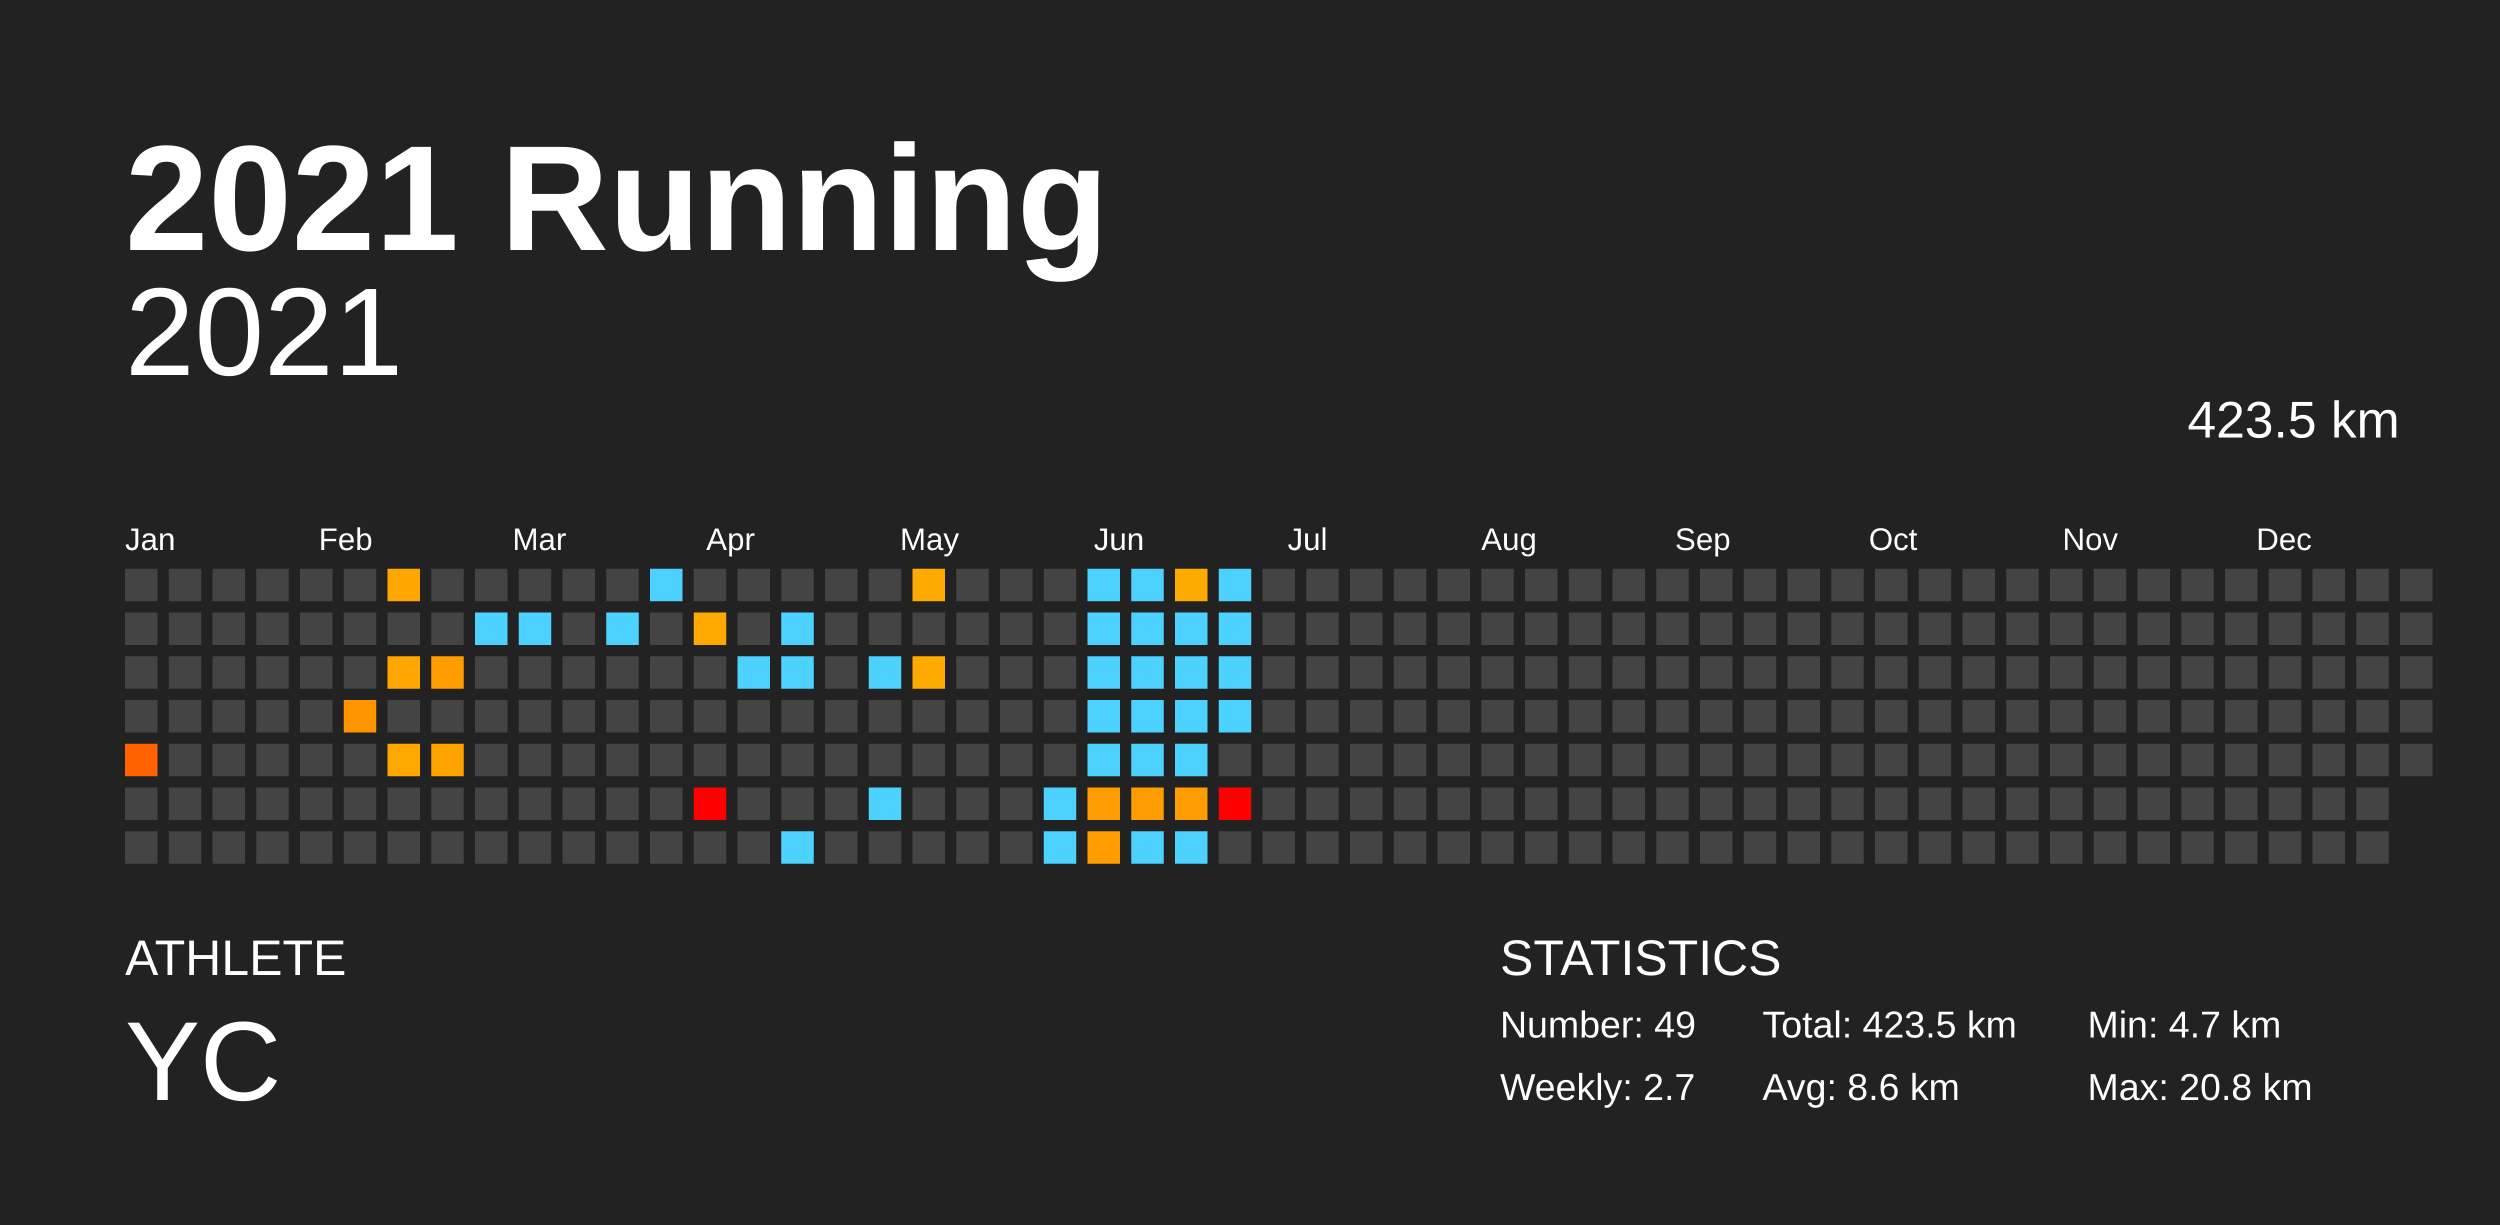
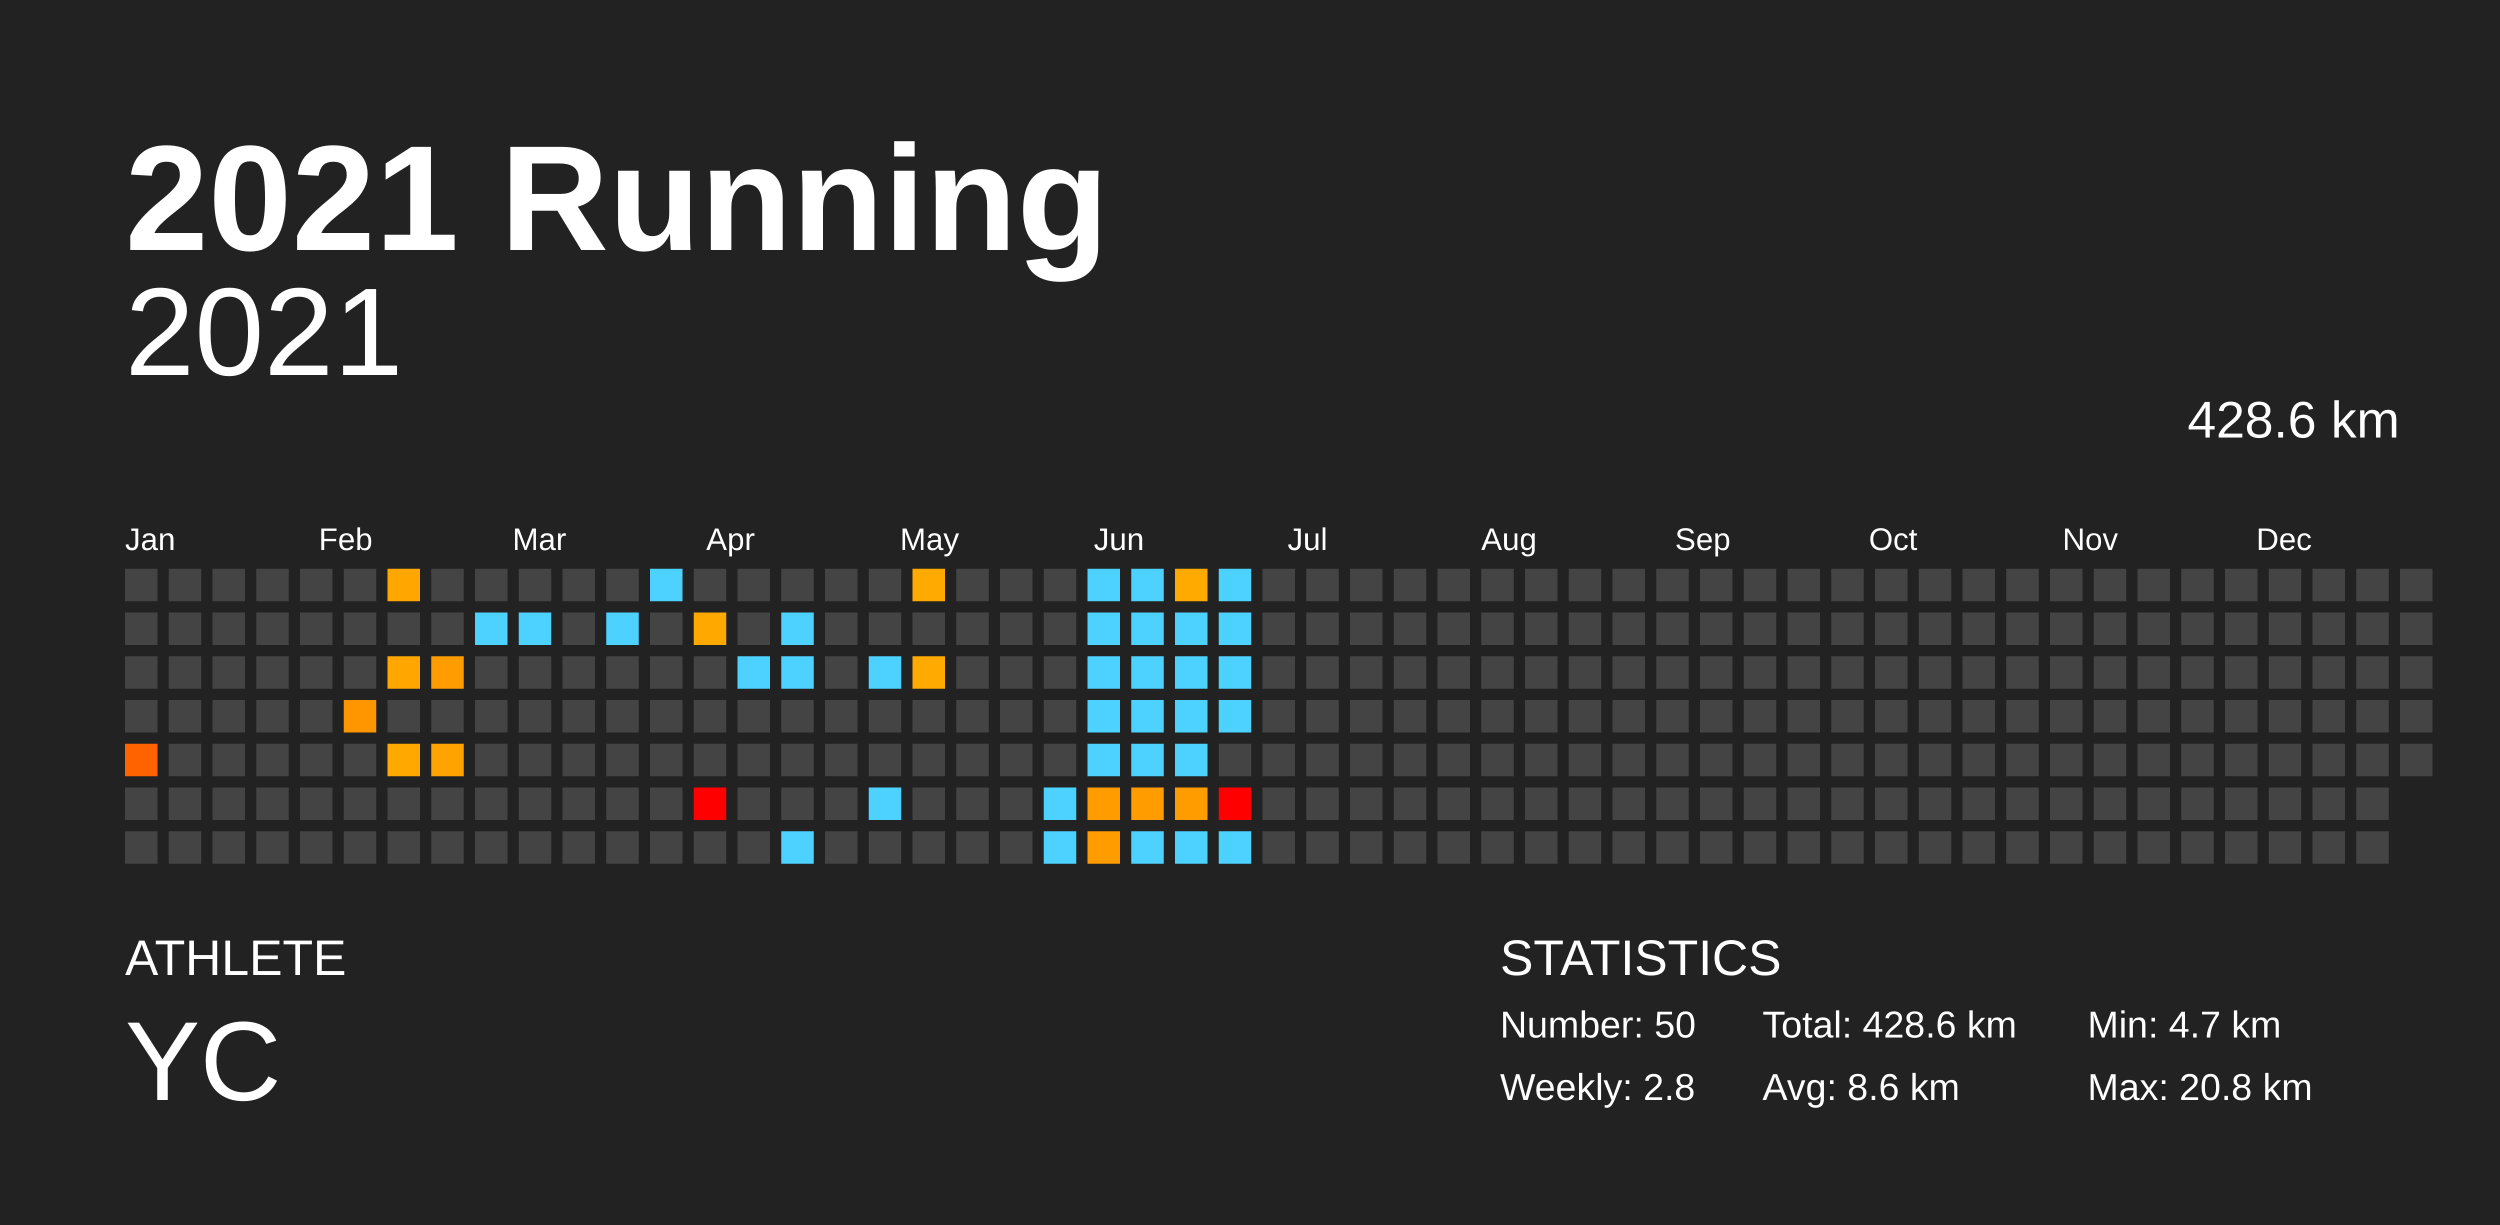
<svg xmlns="http://www.w3.org/2000/svg" baseProfile="full" height="98mm" version="1.1" viewBox="0,0,200,98" width="200mm">
  <defs />
  <rect fill="#222222" height="98" width="200" x="0" y="0" />
  <text fill="#FFFFFF" style="font-size:12px; font-family:Arial; font-weight:bold;" x="10" y="20">2021 Running</text>
  <text fill="#FFFFFF" style="font-size:4px; font-family:Arial" x="10" y="78">ATHLETE</text>
  <text fill="#FFFFFF" style="font-size:9px; font-family:Arial" x="10" y="88">YC</text>
  <text fill="#FFFFFF" style="font-size:4px; font-family:Arial" x="120" y="78">STATISTICS</text>
-   <text fill="#FFFFFF" style="font-size:3px; font-family:Arial" x="120" y="83">Number: 49</text>
-   <text fill="#FFFFFF" style="font-size:3px; font-family:Arial" x="120" y="88">Weekly: 2.7</text>
-   <text fill="#FFFFFF" style="font-size:3px; font-family:Arial" x="141" y="83">Total: 423.5 km</text>
+   <text fill="#FFFFFF" style="font-size:3px; font-family:Arial" x="120" y="83">Number: 50</text>
+   <text fill="#FFFFFF" style="font-size:3px; font-family:Arial" x="120" y="88">Weekly: 2.8</text>
+   <text fill="#FFFFFF" style="font-size:3px; font-family:Arial" x="141" y="83">Total: 428.6 km</text>
  <text fill="#FFFFFF" style="font-size:3px; font-family:Arial" x="141" y="88">Avg: 8.6 km</text>
  <text fill="#FFFFFF" style="font-size:3px; font-family:Arial" x="167" y="83">Min: 4.7 km</text>
  <text fill="#FFFFFF" style="font-size:3px; font-family:Arial" x="167" y="88">Max: 20.8 km</text>
  <text alignment-baseline="hanging" fill="#FFFFFF" style="font-size:10.0px; font-family:Arial;" x="10" y="30">2021</text>
-   <text alignment-baseline="hanging" fill="#FFFFFF" style="font-size:4.125px; font-family:Arial;" x="175" y="35">423.5 km</text>
+   <text alignment-baseline="hanging" fill="#FFFFFF" style="font-size:4.125px; font-family:Arial;" x="175" y="35">428.6 km</text>
  <text fill="#FFFFFF" style="font-size:2.5px; font-family:Arial" x="10.0" y="44">Jan</text>
  <text fill="#FFFFFF" style="font-size:2.5px; font-family:Arial" x="25.5" y="44">Feb</text>
  <text fill="#FFFFFF" style="font-size:2.5px; font-family:Arial" x="41.0" y="44">Mar</text>
  <text fill="#FFFFFF" style="font-size:2.5px; font-family:Arial" x="56.5" y="44">Apr</text>
  <text fill="#FFFFFF" style="font-size:2.5px; font-family:Arial" x="72.0" y="44">May</text>
  <text fill="#FFFFFF" style="font-size:2.5px; font-family:Arial" x="87.5" y="44">Jun</text>
  <text fill="#FFFFFF" style="font-size:2.5px; font-family:Arial" x="103.0" y="44">Jul</text>
  <text fill="#FFFFFF" style="font-size:2.5px; font-family:Arial" x="118.5" y="44">Aug</text>
  <text fill="#FFFFFF" style="font-size:2.5px; font-family:Arial" x="134.0" y="44">Sep</text>
  <text fill="#FFFFFF" style="font-size:2.5px; font-family:Arial" x="149.5" y="44">Oct</text>
  <text fill="#FFFFFF" style="font-size:2.5px; font-family:Arial" x="165.0" y="44">Nov</text>
  <text fill="#FFFFFF" style="font-size:2.5px; font-family:Arial" x="180.5" y="44">Dec</text>
  <rect fill="#444444" height="2.6" width="2.6" x="10.0" y="45.5" />
  <rect fill="#444444" height="2.6" width="2.6" x="10.0" y="49.0" />
  <rect fill="#444444" height="2.6" width="2.6" x="10.0" y="52.5" />
  <rect fill="#444444" height="2.6" width="2.6" x="10.0" y="56.0" />
  <rect fill="#ff6300" height="2.6" width="2.6" x="10.0" y="59.5" />
  <rect fill="#444444" height="2.6" width="2.6" x="10.0" y="63.0" />
  <rect fill="#444444" height="2.6" width="2.6" x="10.0" y="66.5" />
  <rect fill="#444444" height="2.6" width="2.6" x="13.5" y="45.5" />
  <rect fill="#444444" height="2.6" width="2.6" x="13.5" y="49.0" />
  <rect fill="#444444" height="2.6" width="2.6" x="13.5" y="52.5" />
  <rect fill="#444444" height="2.6" width="2.6" x="13.5" y="56.0" />
  <rect fill="#444444" height="2.6" width="2.6" x="13.5" y="59.5" />
  <rect fill="#444444" height="2.6" width="2.6" x="13.5" y="63.0" />
  <rect fill="#444444" height="2.6" width="2.6" x="13.5" y="66.5" />
  <rect fill="#444444" height="2.6" width="2.6" x="17.0" y="45.5" />
  <rect fill="#444444" height="2.6" width="2.6" x="17.0" y="49.0" />
  <rect fill="#444444" height="2.6" width="2.6" x="17.0" y="52.5" />
  <rect fill="#444444" height="2.6" width="2.6" x="17.0" y="56.0" />
  <rect fill="#444444" height="2.6" width="2.6" x="17.0" y="59.5" />
  <rect fill="#444444" height="2.6" width="2.6" x="17.0" y="63.0" />
  <rect fill="#444444" height="2.6" width="2.6" x="17.0" y="66.5" />
  <rect fill="#444444" height="2.6" width="2.6" x="20.5" y="45.5" />
  <rect fill="#444444" height="2.6" width="2.6" x="20.5" y="49.0" />
  <rect fill="#444444" height="2.6" width="2.6" x="20.5" y="52.5" />
  <rect fill="#444444" height="2.6" width="2.6" x="20.5" y="56.0" />
  <rect fill="#444444" height="2.6" width="2.6" x="20.5" y="59.5" />
  <rect fill="#444444" height="2.6" width="2.6" x="20.5" y="63.0" />
  <rect fill="#444444" height="2.6" width="2.6" x="20.5" y="66.5" />
  <rect fill="#444444" height="2.6" width="2.6" x="24.0" y="45.5" />
  <rect fill="#444444" height="2.6" width="2.6" x="24.0" y="49.0" />
  <rect fill="#444444" height="2.6" width="2.6" x="24.0" y="52.5" />
  <rect fill="#444444" height="2.6" width="2.6" x="24.0" y="56.0" />
  <rect fill="#444444" height="2.6" width="2.6" x="24.0" y="59.5" />
  <rect fill="#444444" height="2.6" width="2.6" x="24.0" y="63.0" />
  <rect fill="#444444" height="2.6" width="2.6" x="24.0" y="66.5" />
  <rect fill="#444444" height="2.6" width="2.6" x="27.5" y="45.5" />
  <rect fill="#444444" height="2.6" width="2.6" x="27.5" y="49.0" />
  <rect fill="#444444" height="2.6" width="2.6" x="27.5" y="52.5" />
  <rect fill="#ff9600" height="2.6" width="2.6" x="27.5" y="56.0" />
  <rect fill="#444444" height="2.6" width="2.6" x="27.5" y="59.5" />
  <rect fill="#444444" height="2.6" width="2.6" x="27.5" y="63.0" />
  <rect fill="#444444" height="2.6" width="2.6" x="27.5" y="66.5" />
  <rect fill="#ffa700" height="2.6" width="2.6" x="31.0" y="45.5" />
  <rect fill="#444444" height="2.6" width="2.6" x="31.0" y="49.0" />
  <rect fill="#ffa600" height="2.6" width="2.6" x="31.0" y="52.5" />
  <rect fill="#444444" height="2.6" width="2.6" x="31.0" y="56.0" />
  <rect fill="#ffa800" height="2.6" width="2.6" x="31.0" y="59.5" />
  <rect fill="#444444" height="2.6" width="2.6" x="31.0" y="63.0" />
  <rect fill="#444444" height="2.6" width="2.6" x="31.0" y="66.5" />
  <rect fill="#444444" height="2.6" width="2.6" x="34.5" y="45.5" />
  <rect fill="#444444" height="2.6" width="2.6" x="34.5" y="49.0" />
  <rect fill="#ff9c00" height="2.6" width="2.6" x="34.5" y="52.5" />
  <rect fill="#444444" height="2.6" width="2.6" x="34.5" y="56.0" />
  <rect fill="#ffa300" height="2.6" width="2.6" x="34.5" y="59.5" />
  <rect fill="#444444" height="2.6" width="2.6" x="34.5" y="63.0" />
  <rect fill="#444444" height="2.6" width="2.6" x="34.5" y="66.5" />
  <rect fill="#444444" height="2.6" width="2.6" x="38.0" y="45.5" />
  <rect fill="#4dd2ff" height="2.6" width="2.6" x="38.0" y="49.0" />
  <rect fill="#444444" height="2.6" width="2.6" x="38.0" y="52.5" />
  <rect fill="#444444" height="2.6" width="2.6" x="38.0" y="56.0" />
  <rect fill="#444444" height="2.6" width="2.6" x="38.0" y="59.5" />
  <rect fill="#444444" height="2.6" width="2.6" x="38.0" y="63.0" />
  <rect fill="#444444" height="2.6" width="2.6" x="38.0" y="66.5" />
  <rect fill="#444444" height="2.6" width="2.6" x="41.5" y="45.5" />
  <rect fill="#4dd2ff" height="2.6" width="2.6" x="41.5" y="49.0" />
  <rect fill="#444444" height="2.6" width="2.6" x="41.5" y="52.5" />
  <rect fill="#444444" height="2.6" width="2.6" x="41.5" y="56.0" />
  <rect fill="#444444" height="2.6" width="2.6" x="41.5" y="59.5" />
  <rect fill="#444444" height="2.6" width="2.6" x="41.5" y="63.0" />
  <rect fill="#444444" height="2.6" width="2.6" x="41.5" y="66.5" />
  <rect fill="#444444" height="2.6" width="2.6" x="45.0" y="45.5" />
  <rect fill="#444444" height="2.6" width="2.6" x="45.0" y="49.0" />
  <rect fill="#444444" height="2.6" width="2.6" x="45.0" y="52.5" />
  <rect fill="#444444" height="2.6" width="2.6" x="45.0" y="56.0" />
  <rect fill="#444444" height="2.6" width="2.6" x="45.0" y="59.5" />
  <rect fill="#444444" height="2.6" width="2.6" x="45.0" y="63.0" />
  <rect fill="#444444" height="2.6" width="2.6" x="45.0" y="66.5" />
  <rect fill="#444444" height="2.6" width="2.6" x="48.5" y="45.5" />
  <rect fill="#4dd2ff" height="2.6" width="2.6" x="48.5" y="49.0" />
  <rect fill="#444444" height="2.6" width="2.6" x="48.5" y="52.5" />
  <rect fill="#444444" height="2.6" width="2.6" x="48.5" y="56.0" />
  <rect fill="#444444" height="2.6" width="2.6" x="48.5" y="59.5" />
  <rect fill="#444444" height="2.6" width="2.6" x="48.5" y="63.0" />
  <rect fill="#444444" height="2.6" width="2.6" x="48.5" y="66.5" />
  <rect fill="#4dd2ff" height="2.6" width="2.6" x="52.0" y="45.5" />
  <rect fill="#444444" height="2.6" width="2.6" x="52.0" y="49.0" />
  <rect fill="#444444" height="2.6" width="2.6" x="52.0" y="52.5" />
  <rect fill="#444444" height="2.6" width="2.6" x="52.0" y="56.0" />
  <rect fill="#444444" height="2.6" width="2.6" x="52.0" y="59.5" />
  <rect fill="#444444" height="2.6" width="2.6" x="52.0" y="63.0" />
  <rect fill="#444444" height="2.6" width="2.6" x="52.0" y="66.5" />
  <rect fill="#444444" height="2.6" width="2.6" x="55.5" y="45.5" />
  <rect fill="#ffa900" height="2.6" width="2.6" x="55.5" y="49.0" />
  <rect fill="#444444" height="2.6" width="2.6" x="55.5" y="52.5" />
  <rect fill="#444444" height="2.6" width="2.6" x="55.5" y="56.0" />
  <rect fill="#444444" height="2.6" width="2.6" x="55.5" y="59.5" />
  <rect fill="red" height="2.6" width="2.6" x="55.5" y="63.0" />
  <rect fill="#444444" height="2.6" width="2.6" x="55.5" y="66.5" />
  <rect fill="#444444" height="2.6" width="2.6" x="59.0" y="45.5" />
  <rect fill="#444444" height="2.6" width="2.6" x="59.0" y="49.0" />
  <rect fill="#4dd2ff" height="2.6" width="2.6" x="59.0" y="52.5" />
  <rect fill="#444444" height="2.6" width="2.6" x="59.0" y="56.0" />
  <rect fill="#444444" height="2.6" width="2.6" x="59.0" y="59.5" />
  <rect fill="#444444" height="2.6" width="2.6" x="59.0" y="63.0" />
  <rect fill="#444444" height="2.6" width="2.6" x="59.0" y="66.5" />
  <rect fill="#444444" height="2.6" width="2.6" x="62.5" y="45.5" />
  <rect fill="#4dd2ff" height="2.6" width="2.6" x="62.5" y="49.0" />
  <rect fill="#4dd2ff" height="2.6" width="2.6" x="62.5" y="52.5" />
  <rect fill="#444444" height="2.6" width="2.6" x="62.5" y="56.0" />
  <rect fill="#444444" height="2.6" width="2.6" x="62.5" y="59.5" />
  <rect fill="#444444" height="2.6" width="2.6" x="62.5" y="63.0" />
  <rect fill="#4dd2ff" height="2.6" width="2.6" x="62.5" y="66.5" />
  <rect fill="#444444" height="2.6" width="2.6" x="66.0" y="45.5" />
  <rect fill="#444444" height="2.6" width="2.6" x="66.0" y="49.0" />
  <rect fill="#444444" height="2.6" width="2.6" x="66.0" y="52.5" />
  <rect fill="#444444" height="2.6" width="2.6" x="66.0" y="56.0" />
  <rect fill="#444444" height="2.6" width="2.6" x="66.0" y="59.5" />
  <rect fill="#444444" height="2.6" width="2.6" x="66.0" y="63.0" />
  <rect fill="#444444" height="2.6" width="2.6" x="66.0" y="66.5" />
  <rect fill="#444444" height="2.6" width="2.6" x="69.5" y="45.5" />
  <rect fill="#444444" height="2.6" width="2.6" x="69.5" y="49.0" />
  <rect fill="#4dd2ff" height="2.6" width="2.6" x="69.5" y="52.5" />
  <rect fill="#444444" height="2.6" width="2.6" x="69.5" y="56.0" />
  <rect fill="#444444" height="2.6" width="2.6" x="69.5" y="59.5" />
  <rect fill="#4dd2ff" height="2.6" width="2.6" x="69.5" y="63.0" />
  <rect fill="#444444" height="2.6" width="2.6" x="69.5" y="66.5" />
  <rect fill="#ffaa00" height="2.6" width="2.6" x="73.0" y="45.5" />
  <rect fill="#444444" height="2.6" width="2.6" x="73.0" y="49.0" />
  <rect fill="#ffaa00" height="2.6" width="2.6" x="73.0" y="52.5" />
  <rect fill="#444444" height="2.6" width="2.6" x="73.0" y="56.0" />
  <rect fill="#444444" height="2.6" width="2.6" x="73.0" y="59.5" />
  <rect fill="#444444" height="2.6" width="2.6" x="73.0" y="63.0" />
  <rect fill="#444444" height="2.6" width="2.6" x="73.0" y="66.5" />
  <rect fill="#444444" height="2.6" width="2.6" x="76.5" y="45.5" />
  <rect fill="#444444" height="2.6" width="2.6" x="76.5" y="49.0" />
  <rect fill="#444444" height="2.6" width="2.6" x="76.5" y="52.5" />
  <rect fill="#444444" height="2.6" width="2.6" x="76.5" y="56.0" />
  <rect fill="#444444" height="2.6" width="2.6" x="76.5" y="59.5" />
  <rect fill="#444444" height="2.6" width="2.6" x="76.5" y="63.0" />
  <rect fill="#444444" height="2.6" width="2.6" x="76.5" y="66.5" />
  <rect fill="#444444" height="2.6" width="2.6" x="80.0" y="45.5" />
  <rect fill="#444444" height="2.6" width="2.6" x="80.0" y="49.0" />
  <rect fill="#444444" height="2.6" width="2.6" x="80.0" y="52.5" />
  <rect fill="#444444" height="2.6" width="2.6" x="80.0" y="56.0" />
  <rect fill="#444444" height="2.6" width="2.6" x="80.0" y="59.5" />
  <rect fill="#444444" height="2.6" width="2.6" x="80.0" y="63.0" />
  <rect fill="#444444" height="2.6" width="2.6" x="80.0" y="66.5" />
  <rect fill="#444444" height="2.6" width="2.6" x="83.5" y="45.5" />
  <rect fill="#444444" height="2.6" width="2.6" x="83.5" y="49.0" />
  <rect fill="#444444" height="2.6" width="2.6" x="83.5" y="52.5" />
  <rect fill="#444444" height="2.6" width="2.6" x="83.5" y="56.0" />
  <rect fill="#444444" height="2.6" width="2.6" x="83.5" y="59.5" />
  <rect fill="#4dd2ff" height="2.6" width="2.6" x="83.5" y="63.0" />
  <rect fill="#4dd2ff" height="2.6" width="2.6" x="83.5" y="66.5" />
  <rect fill="#4dd2ff" height="2.6" width="2.6" x="87.0" y="45.5" />
  <rect fill="#4dd2ff" height="2.6" width="2.6" x="87.0" y="49.0" />
  <rect fill="#4dd2ff" height="2.6" width="2.6" x="87.0" y="52.5" />
  <rect fill="#4dd2ff" height="2.6" width="2.6" x="87.0" y="56.0" />
  <rect fill="#4dd2ff" height="2.6" width="2.6" x="87.0" y="59.5" />
  <rect fill="#ff9c00" height="2.6" width="2.6" x="87.0" y="63.0" />
  <rect fill="#ff9c00" height="2.6" width="2.6" x="87.0" y="66.5" />
  <rect fill="#4dd2ff" height="2.6" width="2.6" x="90.5" y="45.5" />
  <rect fill="#4dd2ff" height="2.6" width="2.6" x="90.5" y="49.0" />
  <rect fill="#4dd2ff" height="2.6" width="2.6" x="90.5" y="52.5" />
  <rect fill="#4dd2ff" height="2.6" width="2.6" x="90.5" y="56.0" />
  <rect fill="#4dd2ff" height="2.6" width="2.6" x="90.5" y="59.5" />
  <rect fill="#ff9c00" height="2.6" width="2.6" x="90.5" y="63.0" />
  <rect fill="#4dd2ff" height="2.6" width="2.6" x="90.5" y="66.5" />
  <rect fill="#ffaa00" height="2.6" width="2.6" x="94.0" y="45.5" />
  <rect fill="#4dd2ff" height="2.6" width="2.6" x="94.0" y="49.0" />
  <rect fill="#4dd2ff" height="2.6" width="2.6" x="94.0" y="52.5" />
  <rect fill="#4dd2ff" height="2.6" width="2.6" x="94.0" y="56.0" />
  <rect fill="#4dd2ff" height="2.6" width="2.6" x="94.0" y="59.5" />
  <rect fill="#ff9c00" height="2.6" width="2.6" x="94.0" y="63.0" />
  <rect fill="#4dd2ff" height="2.6" width="2.6" x="94.0" y="66.5" />
  <rect fill="#4dd2ff" height="2.6" width="2.6" x="97.5" y="45.5" />
  <rect fill="#4dd2ff" height="2.6" width="2.6" x="97.5" y="49.0" />
  <rect fill="#4dd2ff" height="2.6" width="2.6" x="97.5" y="52.5" />
  <rect fill="#4dd2ff" height="2.6" width="2.6" x="97.5" y="56.0" />
  <rect fill="#444444" height="2.6" width="2.6" x="97.5" y="59.5" />
  <rect fill="red" height="2.6" width="2.6" x="97.5" y="63.0" />
-   <rect fill="#444444" height="2.6" width="2.6" x="97.5" y="66.5" />
+   <rect fill="#4dd2ff" height="2.6" width="2.6" x="97.5" y="66.5" />
  <rect fill="#444444" height="2.6" width="2.6" x="101.0" y="45.5" />
  <rect fill="#444444" height="2.6" width="2.6" x="101.0" y="49.0" />
  <rect fill="#444444" height="2.6" width="2.6" x="101.0" y="52.5" />
  <rect fill="#444444" height="2.6" width="2.6" x="101.0" y="56.0" />
  <rect fill="#444444" height="2.6" width="2.6" x="101.0" y="59.5" />
  <rect fill="#444444" height="2.6" width="2.6" x="101.0" y="63.0" />
  <rect fill="#444444" height="2.6" width="2.6" x="101.0" y="66.5" />
  <rect fill="#444444" height="2.6" width="2.6" x="104.5" y="45.5" />
  <rect fill="#444444" height="2.6" width="2.6" x="104.5" y="49.0" />
  <rect fill="#444444" height="2.6" width="2.6" x="104.5" y="52.5" />
  <rect fill="#444444" height="2.6" width="2.6" x="104.5" y="56.0" />
  <rect fill="#444444" height="2.6" width="2.6" x="104.5" y="59.5" />
  <rect fill="#444444" height="2.6" width="2.6" x="104.5" y="63.0" />
  <rect fill="#444444" height="2.6" width="2.6" x="104.5" y="66.5" />
  <rect fill="#444444" height="2.6" width="2.6" x="108.0" y="45.5" />
  <rect fill="#444444" height="2.6" width="2.6" x="108.0" y="49.0" />
  <rect fill="#444444" height="2.6" width="2.6" x="108.0" y="52.5" />
  <rect fill="#444444" height="2.6" width="2.6" x="108.0" y="56.0" />
  <rect fill="#444444" height="2.6" width="2.6" x="108.0" y="59.5" />
  <rect fill="#444444" height="2.6" width="2.6" x="108.0" y="63.0" />
  <rect fill="#444444" height="2.6" width="2.6" x="108.0" y="66.5" />
  <rect fill="#444444" height="2.6" width="2.6" x="111.5" y="45.5" />
  <rect fill="#444444" height="2.6" width="2.6" x="111.5" y="49.0" />
  <rect fill="#444444" height="2.6" width="2.6" x="111.5" y="52.5" />
  <rect fill="#444444" height="2.6" width="2.6" x="111.5" y="56.0" />
  <rect fill="#444444" height="2.6" width="2.6" x="111.5" y="59.5" />
  <rect fill="#444444" height="2.6" width="2.6" x="111.5" y="63.0" />
  <rect fill="#444444" height="2.6" width="2.6" x="111.5" y="66.5" />
  <rect fill="#444444" height="2.6" width="2.6" x="115.0" y="45.5" />
  <rect fill="#444444" height="2.6" width="2.6" x="115.0" y="49.0" />
  <rect fill="#444444" height="2.6" width="2.6" x="115.0" y="52.5" />
  <rect fill="#444444" height="2.6" width="2.6" x="115.0" y="56.0" />
  <rect fill="#444444" height="2.6" width="2.6" x="115.0" y="59.5" />
  <rect fill="#444444" height="2.6" width="2.6" x="115.0" y="63.0" />
  <rect fill="#444444" height="2.6" width="2.6" x="115.0" y="66.5" />
  <rect fill="#444444" height="2.6" width="2.6" x="118.5" y="45.5" />
  <rect fill="#444444" height="2.6" width="2.6" x="118.5" y="49.0" />
  <rect fill="#444444" height="2.6" width="2.6" x="118.5" y="52.5" />
  <rect fill="#444444" height="2.6" width="2.6" x="118.5" y="56.0" />
  <rect fill="#444444" height="2.6" width="2.6" x="118.5" y="59.5" />
  <rect fill="#444444" height="2.6" width="2.6" x="118.5" y="63.0" />
  <rect fill="#444444" height="2.6" width="2.6" x="118.5" y="66.5" />
  <rect fill="#444444" height="2.6" width="2.6" x="122.0" y="45.5" />
  <rect fill="#444444" height="2.6" width="2.6" x="122.0" y="49.0" />
  <rect fill="#444444" height="2.6" width="2.6" x="122.0" y="52.5" />
  <rect fill="#444444" height="2.6" width="2.6" x="122.0" y="56.0" />
  <rect fill="#444444" height="2.6" width="2.6" x="122.0" y="59.5" />
  <rect fill="#444444" height="2.6" width="2.6" x="122.0" y="63.0" />
  <rect fill="#444444" height="2.6" width="2.6" x="122.0" y="66.5" />
  <rect fill="#444444" height="2.6" width="2.6" x="125.5" y="45.5" />
  <rect fill="#444444" height="2.6" width="2.6" x="125.5" y="49.0" />
  <rect fill="#444444" height="2.6" width="2.6" x="125.5" y="52.5" />
  <rect fill="#444444" height="2.6" width="2.6" x="125.5" y="56.0" />
  <rect fill="#444444" height="2.6" width="2.6" x="125.5" y="59.5" />
  <rect fill="#444444" height="2.6" width="2.6" x="125.5" y="63.0" />
  <rect fill="#444444" height="2.6" width="2.6" x="125.5" y="66.5" />
  <rect fill="#444444" height="2.6" width="2.6" x="129.0" y="45.5" />
  <rect fill="#444444" height="2.6" width="2.6" x="129.0" y="49.0" />
  <rect fill="#444444" height="2.6" width="2.6" x="129.0" y="52.5" />
  <rect fill="#444444" height="2.6" width="2.6" x="129.0" y="56.0" />
  <rect fill="#444444" height="2.6" width="2.6" x="129.0" y="59.5" />
  <rect fill="#444444" height="2.6" width="2.6" x="129.0" y="63.0" />
  <rect fill="#444444" height="2.6" width="2.6" x="129.0" y="66.5" />
  <rect fill="#444444" height="2.6" width="2.6" x="132.5" y="45.5" />
  <rect fill="#444444" height="2.6" width="2.6" x="132.5" y="49.0" />
  <rect fill="#444444" height="2.6" width="2.6" x="132.5" y="52.5" />
  <rect fill="#444444" height="2.6" width="2.6" x="132.5" y="56.0" />
  <rect fill="#444444" height="2.6" width="2.6" x="132.5" y="59.5" />
  <rect fill="#444444" height="2.6" width="2.6" x="132.5" y="63.0" />
  <rect fill="#444444" height="2.6" width="2.6" x="132.5" y="66.5" />
  <rect fill="#444444" height="2.6" width="2.6" x="136.0" y="45.5" />
  <rect fill="#444444" height="2.6" width="2.6" x="136.0" y="49.0" />
  <rect fill="#444444" height="2.6" width="2.6" x="136.0" y="52.5" />
  <rect fill="#444444" height="2.6" width="2.6" x="136.0" y="56.0" />
  <rect fill="#444444" height="2.6" width="2.6" x="136.0" y="59.5" />
  <rect fill="#444444" height="2.6" width="2.6" x="136.0" y="63.0" />
  <rect fill="#444444" height="2.6" width="2.6" x="136.0" y="66.5" />
  <rect fill="#444444" height="2.6" width="2.6" x="139.5" y="45.5" />
  <rect fill="#444444" height="2.6" width="2.6" x="139.5" y="49.0" />
  <rect fill="#444444" height="2.6" width="2.6" x="139.5" y="52.5" />
  <rect fill="#444444" height="2.6" width="2.6" x="139.5" y="56.0" />
  <rect fill="#444444" height="2.6" width="2.6" x="139.5" y="59.5" />
  <rect fill="#444444" height="2.6" width="2.6" x="139.5" y="63.0" />
  <rect fill="#444444" height="2.6" width="2.6" x="139.5" y="66.5" />
  <rect fill="#444444" height="2.6" width="2.6" x="143.0" y="45.5" />
  <rect fill="#444444" height="2.6" width="2.6" x="143.0" y="49.0" />
  <rect fill="#444444" height="2.6" width="2.6" x="143.0" y="52.5" />
  <rect fill="#444444" height="2.6" width="2.6" x="143.0" y="56.0" />
  <rect fill="#444444" height="2.6" width="2.6" x="143.0" y="59.5" />
  <rect fill="#444444" height="2.6" width="2.6" x="143.0" y="63.0" />
  <rect fill="#444444" height="2.6" width="2.6" x="143.0" y="66.5" />
  <rect fill="#444444" height="2.6" width="2.6" x="146.5" y="45.5" />
  <rect fill="#444444" height="2.6" width="2.6" x="146.5" y="49.0" />
  <rect fill="#444444" height="2.6" width="2.6" x="146.5" y="52.5" />
  <rect fill="#444444" height="2.6" width="2.6" x="146.5" y="56.0" />
  <rect fill="#444444" height="2.6" width="2.6" x="146.5" y="59.5" />
  <rect fill="#444444" height="2.6" width="2.6" x="146.5" y="63.0" />
  <rect fill="#444444" height="2.6" width="2.6" x="146.5" y="66.5" />
  <rect fill="#444444" height="2.6" width="2.6" x="150.0" y="45.5" />
  <rect fill="#444444" height="2.6" width="2.6" x="150.0" y="49.0" />
  <rect fill="#444444" height="2.6" width="2.6" x="150.0" y="52.5" />
  <rect fill="#444444" height="2.6" width="2.6" x="150.0" y="56.0" />
  <rect fill="#444444" height="2.6" width="2.6" x="150.0" y="59.5" />
  <rect fill="#444444" height="2.6" width="2.6" x="150.0" y="63.0" />
  <rect fill="#444444" height="2.6" width="2.6" x="150.0" y="66.5" />
  <rect fill="#444444" height="2.6" width="2.6" x="153.5" y="45.5" />
  <rect fill="#444444" height="2.6" width="2.6" x="153.5" y="49.0" />
  <rect fill="#444444" height="2.6" width="2.6" x="153.5" y="52.5" />
  <rect fill="#444444" height="2.6" width="2.6" x="153.5" y="56.0" />
  <rect fill="#444444" height="2.6" width="2.6" x="153.5" y="59.5" />
  <rect fill="#444444" height="2.6" width="2.6" x="153.5" y="63.0" />
  <rect fill="#444444" height="2.6" width="2.6" x="153.5" y="66.5" />
  <rect fill="#444444" height="2.6" width="2.6" x="157.0" y="45.5" />
  <rect fill="#444444" height="2.6" width="2.6" x="157.0" y="49.0" />
  <rect fill="#444444" height="2.6" width="2.6" x="157.0" y="52.5" />
  <rect fill="#444444" height="2.6" width="2.6" x="157.0" y="56.0" />
  <rect fill="#444444" height="2.6" width="2.6" x="157.0" y="59.5" />
  <rect fill="#444444" height="2.6" width="2.6" x="157.0" y="63.0" />
  <rect fill="#444444" height="2.6" width="2.6" x="157.0" y="66.5" />
  <rect fill="#444444" height="2.6" width="2.6" x="160.5" y="45.5" />
  <rect fill="#444444" height="2.6" width="2.6" x="160.5" y="49.0" />
  <rect fill="#444444" height="2.6" width="2.6" x="160.5" y="52.5" />
  <rect fill="#444444" height="2.6" width="2.6" x="160.5" y="56.0" />
  <rect fill="#444444" height="2.6" width="2.6" x="160.5" y="59.5" />
  <rect fill="#444444" height="2.6" width="2.6" x="160.5" y="63.0" />
  <rect fill="#444444" height="2.6" width="2.6" x="160.5" y="66.5" />
  <rect fill="#444444" height="2.6" width="2.6" x="164.0" y="45.5" />
  <rect fill="#444444" height="2.6" width="2.6" x="164.0" y="49.0" />
  <rect fill="#444444" height="2.6" width="2.6" x="164.0" y="52.5" />
  <rect fill="#444444" height="2.6" width="2.6" x="164.0" y="56.0" />
  <rect fill="#444444" height="2.6" width="2.6" x="164.0" y="59.5" />
  <rect fill="#444444" height="2.6" width="2.6" x="164.0" y="63.0" />
  <rect fill="#444444" height="2.6" width="2.6" x="164.0" y="66.5" />
  <rect fill="#444444" height="2.6" width="2.6" x="167.5" y="45.5" />
  <rect fill="#444444" height="2.6" width="2.6" x="167.5" y="49.0" />
  <rect fill="#444444" height="2.6" width="2.6" x="167.5" y="52.5" />
  <rect fill="#444444" height="2.6" width="2.6" x="167.5" y="56.0" />
  <rect fill="#444444" height="2.6" width="2.6" x="167.5" y="59.5" />
  <rect fill="#444444" height="2.6" width="2.6" x="167.5" y="63.0" />
  <rect fill="#444444" height="2.6" width="2.6" x="167.5" y="66.5" />
  <rect fill="#444444" height="2.6" width="2.6" x="171.0" y="45.5" />
  <rect fill="#444444" height="2.6" width="2.6" x="171.0" y="49.0" />
  <rect fill="#444444" height="2.6" width="2.6" x="171.0" y="52.5" />
  <rect fill="#444444" height="2.6" width="2.6" x="171.0" y="56.0" />
  <rect fill="#444444" height="2.6" width="2.6" x="171.0" y="59.5" />
  <rect fill="#444444" height="2.6" width="2.6" x="171.0" y="63.0" />
  <rect fill="#444444" height="2.6" width="2.6" x="171.0" y="66.5" />
  <rect fill="#444444" height="2.6" width="2.6" x="174.5" y="45.5" />
  <rect fill="#444444" height="2.6" width="2.6" x="174.5" y="49.0" />
  <rect fill="#444444" height="2.6" width="2.6" x="174.5" y="52.5" />
  <rect fill="#444444" height="2.6" width="2.6" x="174.5" y="56.0" />
  <rect fill="#444444" height="2.6" width="2.6" x="174.5" y="59.5" />
  <rect fill="#444444" height="2.6" width="2.6" x="174.5" y="63.0" />
  <rect fill="#444444" height="2.6" width="2.6" x="174.5" y="66.5" />
  <rect fill="#444444" height="2.6" width="2.6" x="178.0" y="45.5" />
  <rect fill="#444444" height="2.6" width="2.6" x="178.0" y="49.0" />
  <rect fill="#444444" height="2.6" width="2.6" x="178.0" y="52.5" />
  <rect fill="#444444" height="2.6" width="2.6" x="178.0" y="56.0" />
  <rect fill="#444444" height="2.6" width="2.6" x="178.0" y="59.5" />
  <rect fill="#444444" height="2.6" width="2.6" x="178.0" y="63.0" />
  <rect fill="#444444" height="2.6" width="2.6" x="178.0" y="66.5" />
  <rect fill="#444444" height="2.6" width="2.6" x="181.5" y="45.5" />
  <rect fill="#444444" height="2.6" width="2.6" x="181.5" y="49.0" />
  <rect fill="#444444" height="2.6" width="2.6" x="181.5" y="52.5" />
  <rect fill="#444444" height="2.6" width="2.6" x="181.5" y="56.0" />
  <rect fill="#444444" height="2.6" width="2.6" x="181.5" y="59.5" />
  <rect fill="#444444" height="2.6" width="2.6" x="181.5" y="63.0" />
  <rect fill="#444444" height="2.6" width="2.6" x="181.5" y="66.5" />
  <rect fill="#444444" height="2.6" width="2.6" x="185.0" y="45.5" />
  <rect fill="#444444" height="2.6" width="2.6" x="185.0" y="49.0" />
  <rect fill="#444444" height="2.6" width="2.6" x="185.0" y="52.5" />
  <rect fill="#444444" height="2.6" width="2.6" x="185.0" y="56.0" />
  <rect fill="#444444" height="2.6" width="2.6" x="185.0" y="59.5" />
  <rect fill="#444444" height="2.6" width="2.6" x="185.0" y="63.0" />
  <rect fill="#444444" height="2.6" width="2.6" x="185.0" y="66.5" />
  <rect fill="#444444" height="2.6" width="2.6" x="188.5" y="45.5" />
  <rect fill="#444444" height="2.6" width="2.6" x="188.5" y="49.0" />
  <rect fill="#444444" height="2.6" width="2.6" x="188.5" y="52.5" />
  <rect fill="#444444" height="2.6" width="2.6" x="188.5" y="56.0" />
  <rect fill="#444444" height="2.6" width="2.6" x="188.5" y="59.5" />
  <rect fill="#444444" height="2.6" width="2.6" x="188.5" y="63.0" />
  <rect fill="#444444" height="2.6" width="2.6" x="188.5" y="66.5" />
  <rect fill="#444444" height="2.6" width="2.6" x="192.0" y="45.5" />
  <rect fill="#444444" height="2.6" width="2.6" x="192.0" y="49.0" />
  <rect fill="#444444" height="2.6" width="2.6" x="192.0" y="52.5" />
  <rect fill="#444444" height="2.6" width="2.6" x="192.0" y="56.0" />
  <rect fill="#444444" height="2.6" width="2.6" x="192.0" y="59.5" />
</svg>
